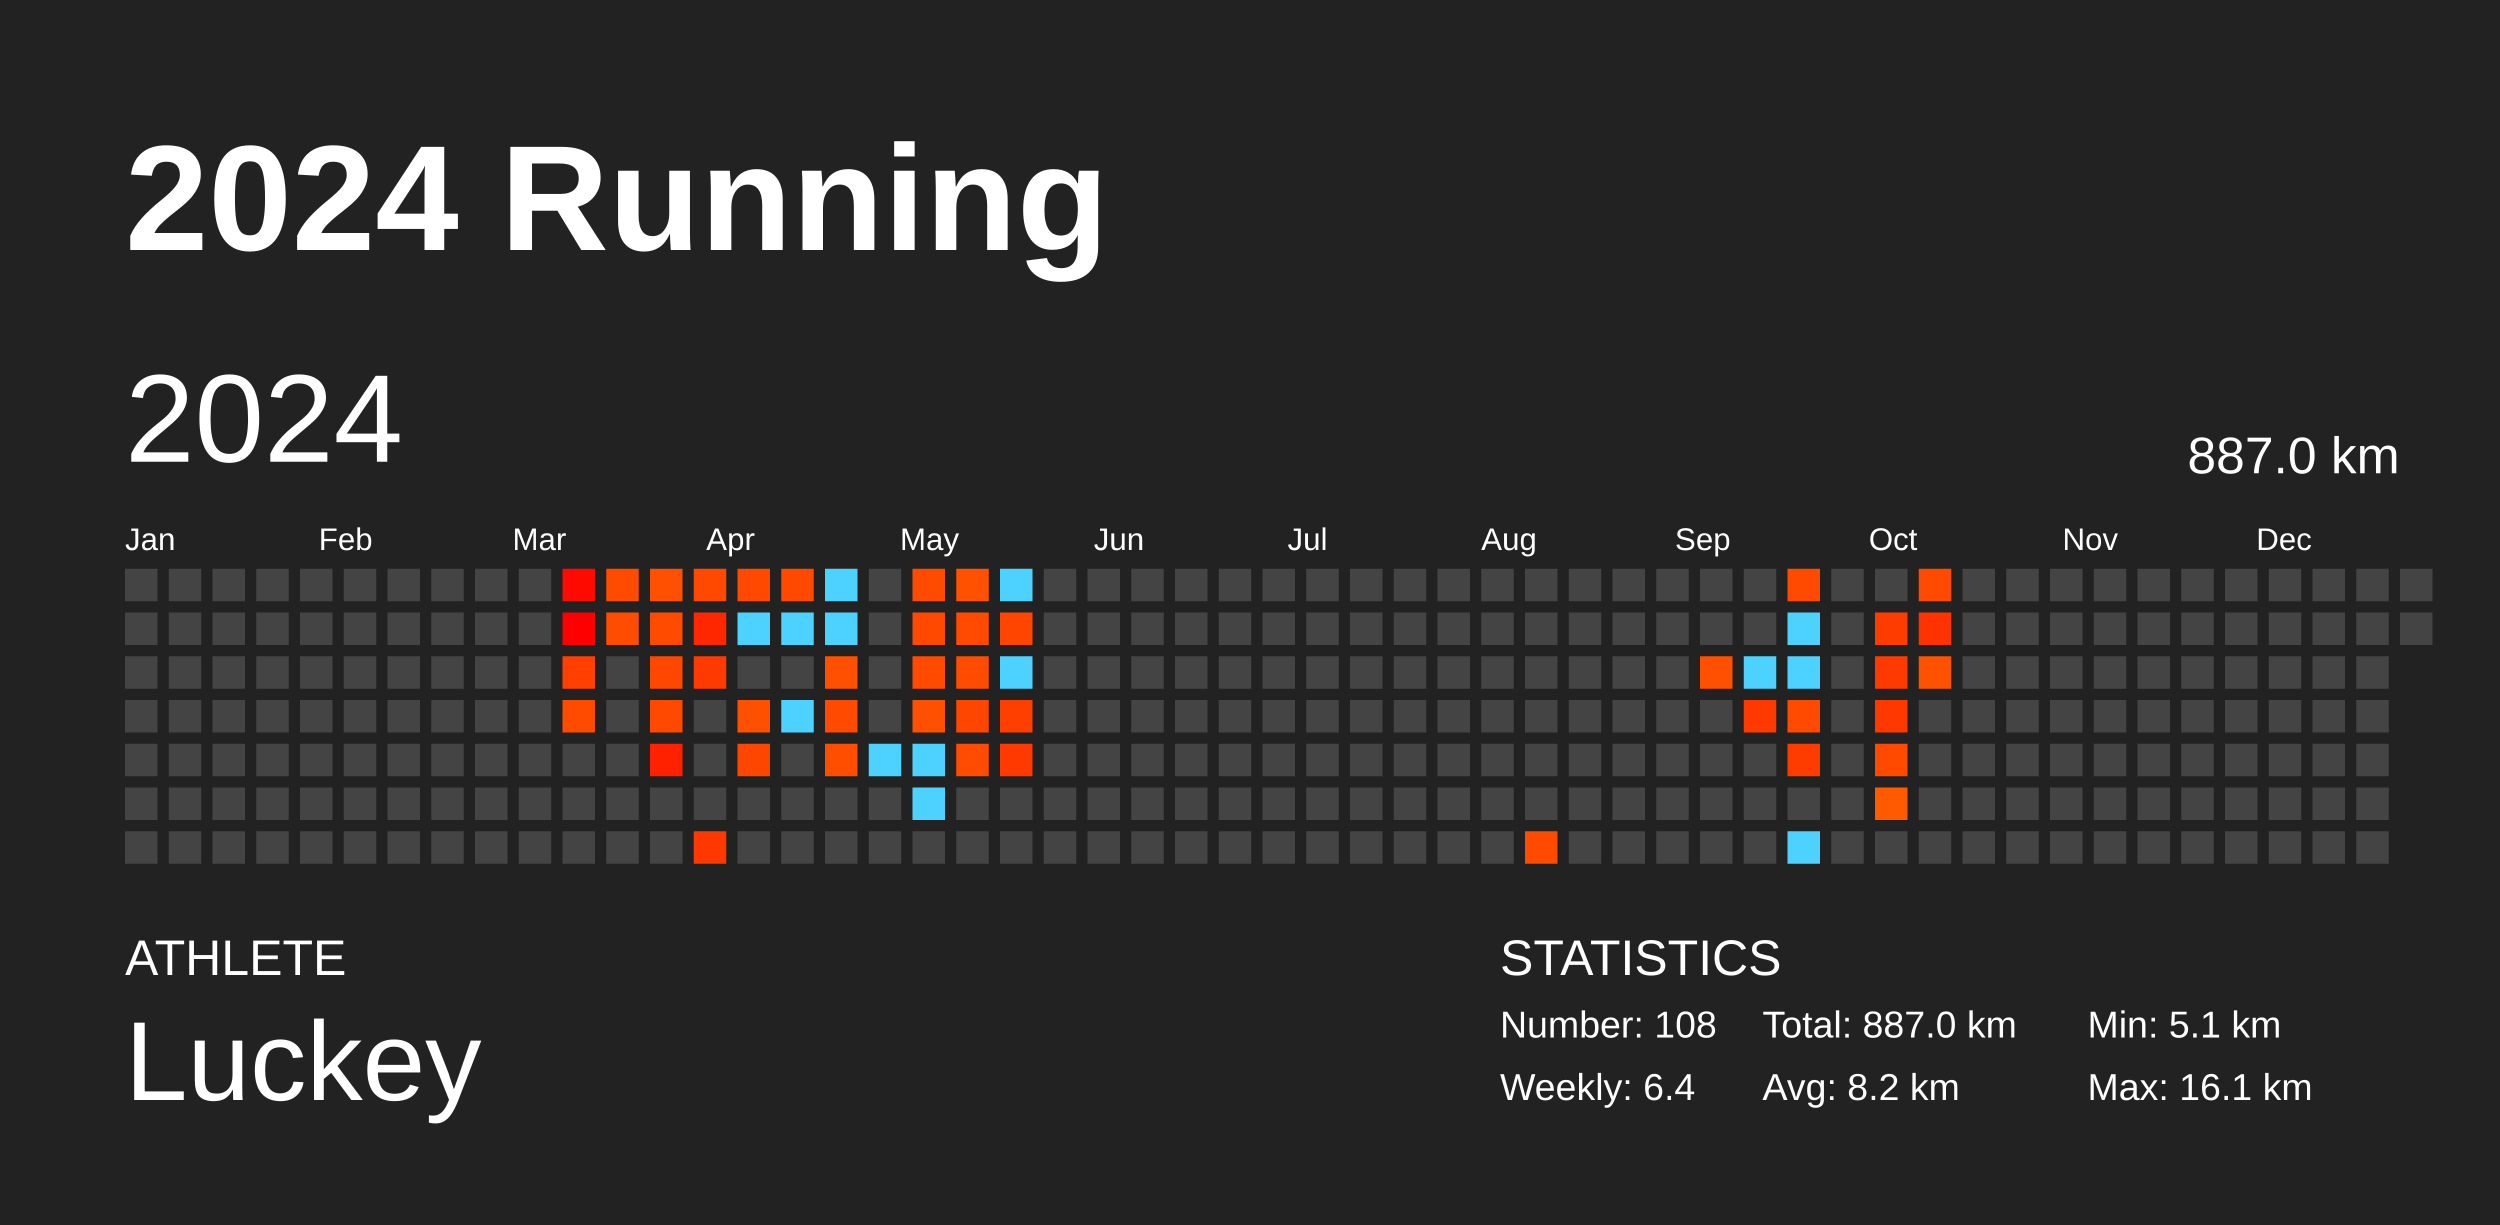
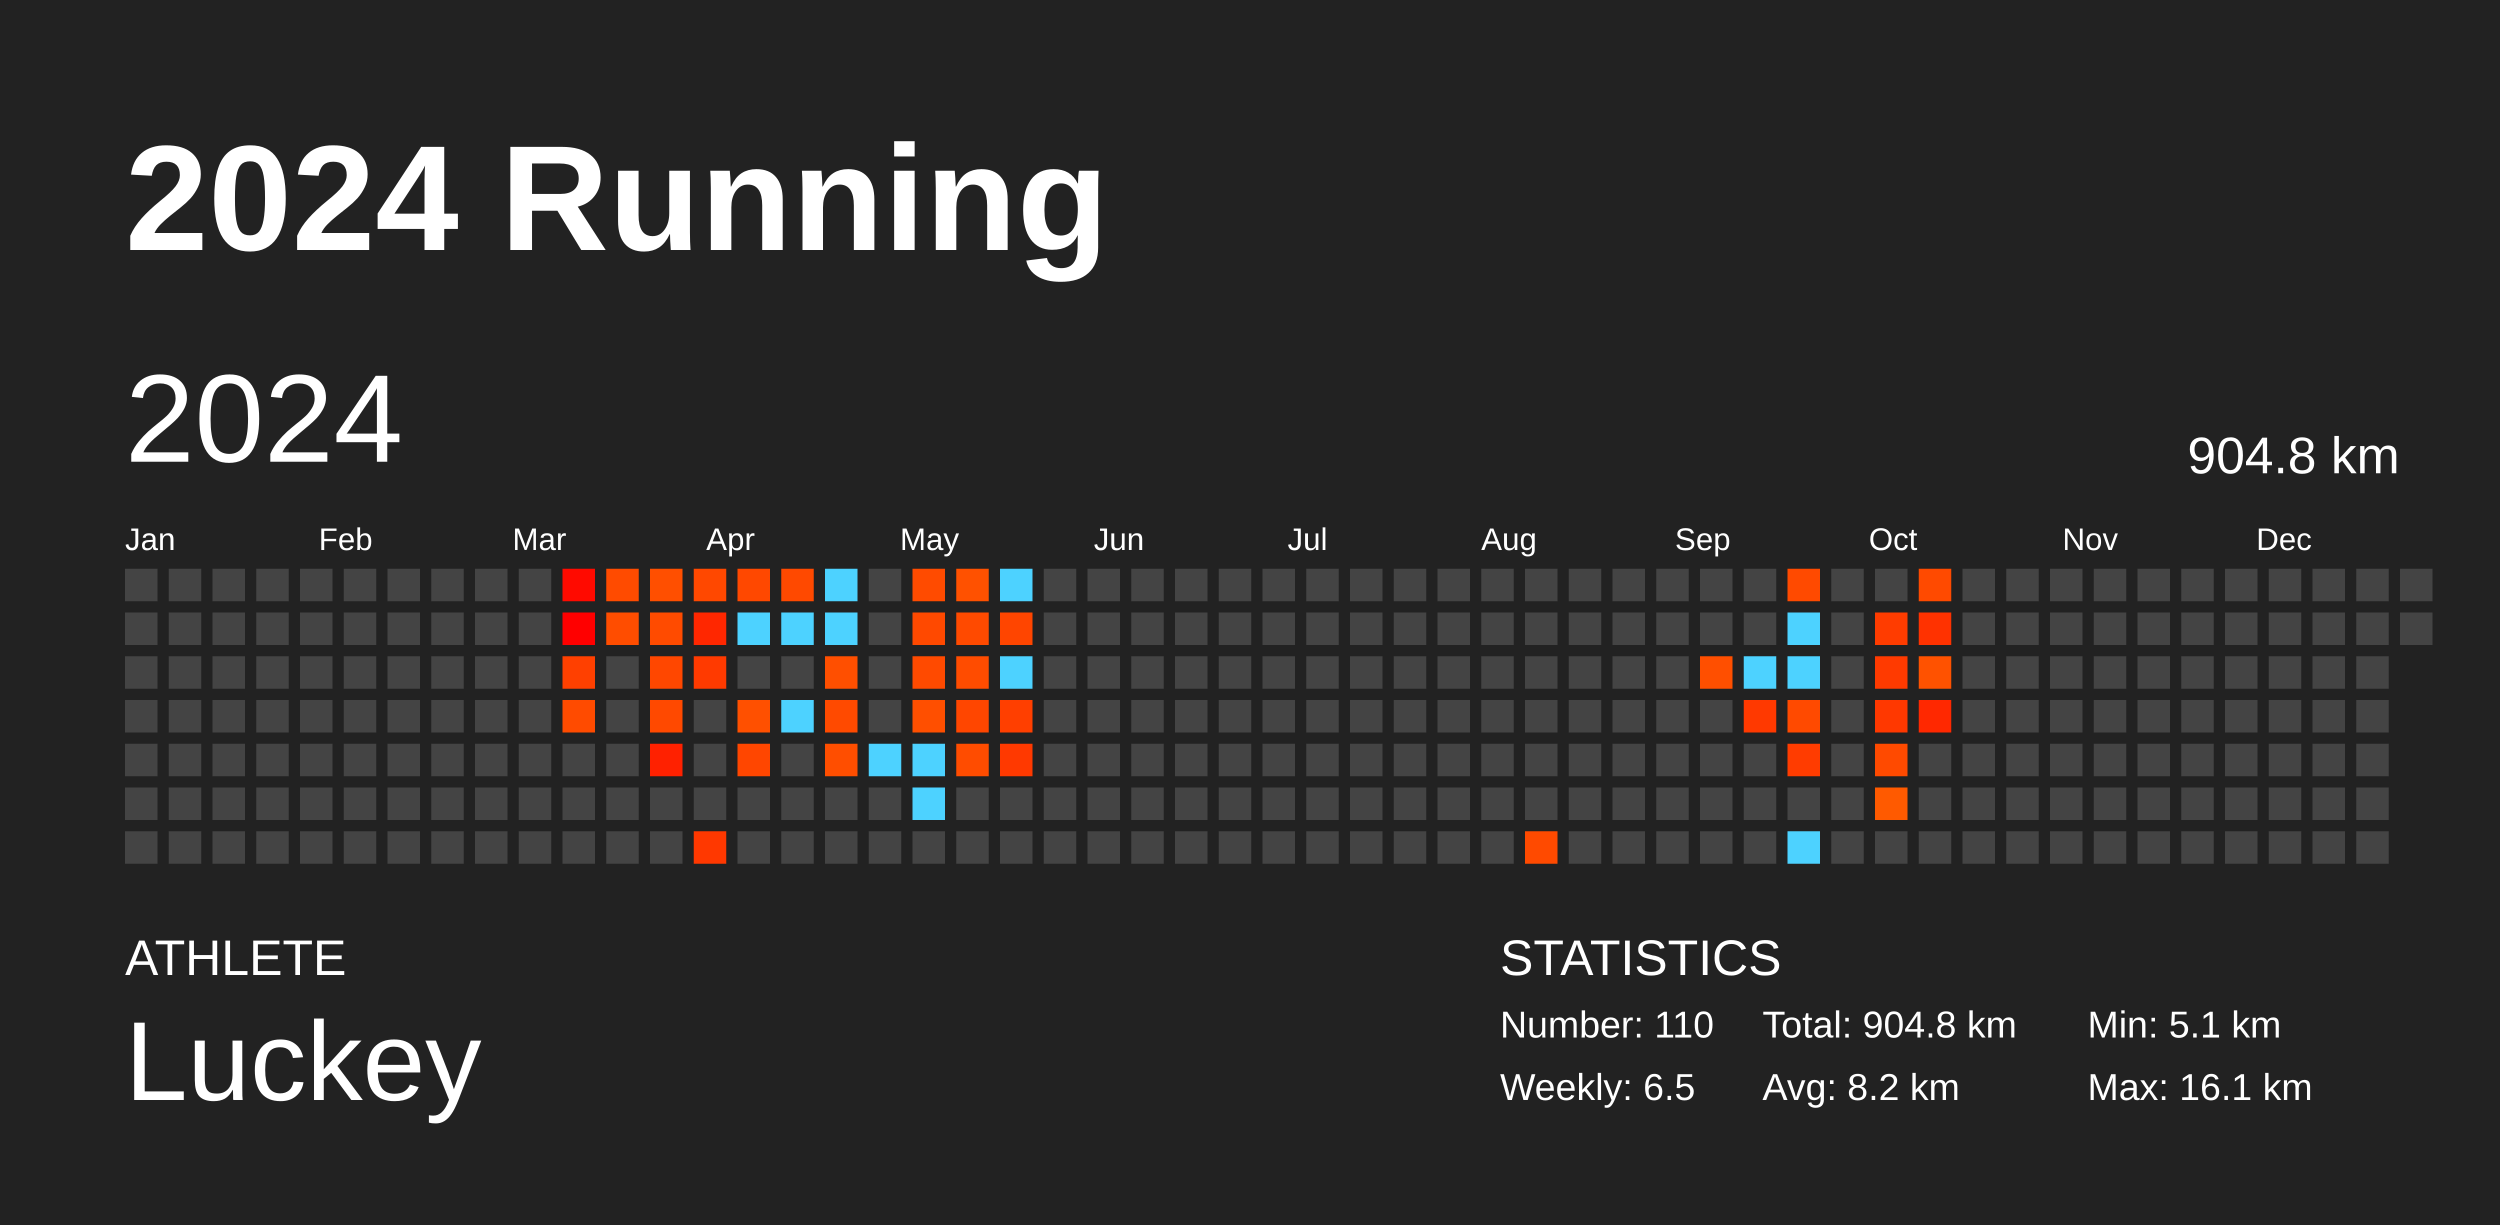
<svg xmlns="http://www.w3.org/2000/svg" baseProfile="full" height="98mm" version="1.1" viewBox="0,0,200,98" width="200mm">
  <defs />
  <rect fill="#222222" height="98" width="200" x="0" y="0" />
  <text fill="#FFFFFF" style="font-size:12px; font-family:Arial; font-weight:bold;" x="10" y="20">2024 Running</text>
  <text fill="#FFFFFF" style="font-size:4px; font-family:Arial" x="10" y="78">ATHLETE</text>
  <text fill="#FFFFFF" style="font-size:9px; font-family:Arial" x="10" y="88">Luckey</text>
  <text fill="#FFFFFF" style="font-size:4px; font-family:Arial" x="120" y="78">STATISTICS</text>
-   <text fill="#FFFFFF" style="font-size:3px; font-family:Arial" x="120" y="83">Number: 108</text>
-   <text fill="#FFFFFF" style="font-size:3px; font-family:Arial" x="120" y="88">Weekly: 6.4</text>
-   <text fill="#FFFFFF" style="font-size:3px; font-family:Arial" x="141" y="83">Total: 887.0 km</text>
+   <text fill="#FFFFFF" style="font-size:3px; font-family:Arial" x="120" y="83">Number: 110</text>
+   <text fill="#FFFFFF" style="font-size:3px; font-family:Arial" x="120" y="88">Weekly: 6.5</text>
+   <text fill="#FFFFFF" style="font-size:3px; font-family:Arial" x="141" y="83">Total: 904.8 km</text>
  <text fill="#FFFFFF" style="font-size:3px; font-family:Arial" x="141" y="88">Avg: 8.2 km</text>
  <text fill="#FFFFFF" style="font-size:3px; font-family:Arial" x="167" y="83">Min: 5.1 km</text>
  <text fill="#FFFFFF" style="font-size:3px; font-family:Arial" x="167" y="88">Max: 16.1 km</text>
  <text dominant-baseline="hanging" fill="#FFFFFF" style="font-size:10.0px; font-family:Arial;" x="10" y="30">2024</text>
-   <text dominant-baseline="hanging" fill="#FFFFFF" style="font-size:4.125px; font-family:Arial;" x="175" y="35">887.0 km</text>
+   <text dominant-baseline="hanging" fill="#FFFFFF" style="font-size:4.125px; font-family:Arial;" x="175" y="35">904.8 km</text>
  <text fill="#FFFFFF" style="font-size:2.5px; font-family:Arial" x="10.0" y="44">Jan</text>
  <text fill="#FFFFFF" style="font-size:2.5px; font-family:Arial" x="25.5" y="44">Feb</text>
  <text fill="#FFFFFF" style="font-size:2.5px; font-family:Arial" x="41.0" y="44">Mar</text>
  <text fill="#FFFFFF" style="font-size:2.5px; font-family:Arial" x="56.5" y="44">Apr</text>
  <text fill="#FFFFFF" style="font-size:2.5px; font-family:Arial" x="72.0" y="44">May</text>
  <text fill="#FFFFFF" style="font-size:2.5px; font-family:Arial" x="87.5" y="44">Jun</text>
  <text fill="#FFFFFF" style="font-size:2.5px; font-family:Arial" x="103.0" y="44">Jul</text>
  <text fill="#FFFFFF" style="font-size:2.5px; font-family:Arial" x="118.5" y="44">Aug</text>
  <text fill="#FFFFFF" style="font-size:2.5px; font-family:Arial" x="134.0" y="44">Sep</text>
  <text fill="#FFFFFF" style="font-size:2.5px; font-family:Arial" x="149.5" y="44">Oct</text>
  <text fill="#FFFFFF" style="font-size:2.5px; font-family:Arial" x="165.0" y="44">Nov</text>
  <text fill="#FFFFFF" style="font-size:2.5px; font-family:Arial" x="180.5" y="44">Dec</text>
  <rect fill="#444444" height="2.6" width="2.6" x="10.0" y="45.5" />
  <rect fill="#444444" height="2.6" width="2.6" x="10.0" y="49.0" />
  <rect fill="#444444" height="2.6" width="2.6" x="10.0" y="52.5" />
  <rect fill="#444444" height="2.6" width="2.6" x="10.0" y="56.0" />
  <rect fill="#444444" height="2.6" width="2.6" x="10.0" y="59.5" />
  <rect fill="#444444" height="2.6" width="2.6" x="10.0" y="63.0" />
  <rect fill="#444444" height="2.6" width="2.6" x="10.0" y="66.5" />
  <rect fill="#444444" height="2.6" width="2.6" x="13.5" y="45.5" />
  <rect fill="#444444" height="2.6" width="2.6" x="13.5" y="49.0" />
  <rect fill="#444444" height="2.6" width="2.6" x="13.5" y="52.5" />
  <rect fill="#444444" height="2.6" width="2.6" x="13.5" y="56.0" />
  <rect fill="#444444" height="2.6" width="2.6" x="13.5" y="59.5" />
  <rect fill="#444444" height="2.6" width="2.6" x="13.5" y="63.0" />
  <rect fill="#444444" height="2.6" width="2.6" x="13.5" y="66.5" />
  <rect fill="#444444" height="2.6" width="2.6" x="17.0" y="45.5" />
  <rect fill="#444444" height="2.6" width="2.6" x="17.0" y="49.0" />
  <rect fill="#444444" height="2.6" width="2.6" x="17.0" y="52.5" />
  <rect fill="#444444" height="2.6" width="2.6" x="17.0" y="56.0" />
  <rect fill="#444444" height="2.6" width="2.6" x="17.0" y="59.5" />
  <rect fill="#444444" height="2.6" width="2.6" x="17.0" y="63.0" />
  <rect fill="#444444" height="2.6" width="2.6" x="17.0" y="66.5" />
  <rect fill="#444444" height="2.6" width="2.6" x="20.5" y="45.5" />
  <rect fill="#444444" height="2.6" width="2.6" x="20.5" y="49.0" />
  <rect fill="#444444" height="2.6" width="2.6" x="20.5" y="52.5" />
  <rect fill="#444444" height="2.6" width="2.6" x="20.5" y="56.0" />
  <rect fill="#444444" height="2.6" width="2.6" x="20.5" y="59.5" />
  <rect fill="#444444" height="2.6" width="2.6" x="20.5" y="63.0" />
  <rect fill="#444444" height="2.6" width="2.6" x="20.5" y="66.5" />
  <rect fill="#444444" height="2.6" width="2.6" x="24.0" y="45.5" />
  <rect fill="#444444" height="2.6" width="2.6" x="24.0" y="49.0" />
  <rect fill="#444444" height="2.6" width="2.6" x="24.0" y="52.5" />
  <rect fill="#444444" height="2.6" width="2.6" x="24.0" y="56.0" />
  <rect fill="#444444" height="2.6" width="2.6" x="24.0" y="59.5" />
  <rect fill="#444444" height="2.6" width="2.6" x="24.0" y="63.0" />
  <rect fill="#444444" height="2.6" width="2.6" x="24.0" y="66.5" />
  <rect fill="#444444" height="2.6" width="2.6" x="27.5" y="45.5" />
  <rect fill="#444444" height="2.6" width="2.6" x="27.5" y="49.0" />
  <rect fill="#444444" height="2.6" width="2.6" x="27.5" y="52.5" />
  <rect fill="#444444" height="2.6" width="2.6" x="27.5" y="56.0" />
  <rect fill="#444444" height="2.6" width="2.6" x="27.5" y="59.5" />
  <rect fill="#444444" height="2.6" width="2.6" x="27.5" y="63.0" />
  <rect fill="#444444" height="2.6" width="2.6" x="27.5" y="66.5" />
  <rect fill="#444444" height="2.6" width="2.6" x="31.0" y="45.5" />
  <rect fill="#444444" height="2.6" width="2.6" x="31.0" y="49.0" />
  <rect fill="#444444" height="2.6" width="2.6" x="31.0" y="52.5" />
  <rect fill="#444444" height="2.6" width="2.6" x="31.0" y="56.0" />
  <rect fill="#444444" height="2.6" width="2.6" x="31.0" y="59.5" />
  <rect fill="#444444" height="2.6" width="2.6" x="31.0" y="63.0" />
  <rect fill="#444444" height="2.6" width="2.6" x="31.0" y="66.5" />
  <rect fill="#444444" height="2.6" width="2.6" x="34.5" y="45.5" />
  <rect fill="#444444" height="2.6" width="2.6" x="34.5" y="49.0" />
  <rect fill="#444444" height="2.6" width="2.6" x="34.5" y="52.5" />
  <rect fill="#444444" height="2.6" width="2.6" x="34.5" y="56.0" />
  <rect fill="#444444" height="2.6" width="2.6" x="34.5" y="59.5" />
  <rect fill="#444444" height="2.6" width="2.6" x="34.5" y="63.0" />
  <rect fill="#444444" height="2.6" width="2.6" x="34.5" y="66.5" />
  <rect fill="#444444" height="2.6" width="2.6" x="38.0" y="45.5" />
  <rect fill="#444444" height="2.6" width="2.6" x="38.0" y="49.0" />
  <rect fill="#444444" height="2.6" width="2.6" x="38.0" y="52.5" />
  <rect fill="#444444" height="2.6" width="2.6" x="38.0" y="56.0" />
  <rect fill="#444444" height="2.6" width="2.6" x="38.0" y="59.5" />
  <rect fill="#444444" height="2.6" width="2.6" x="38.0" y="63.0" />
  <rect fill="#444444" height="2.6" width="2.6" x="38.0" y="66.5" />
  <rect fill="#444444" height="2.6" width="2.6" x="41.5" y="45.5" />
  <rect fill="#444444" height="2.6" width="2.6" x="41.5" y="49.0" />
  <rect fill="#444444" height="2.6" width="2.6" x="41.5" y="52.5" />
  <rect fill="#444444" height="2.6" width="2.6" x="41.5" y="56.0" />
  <rect fill="#444444" height="2.6" width="2.6" x="41.5" y="59.5" />
  <rect fill="#444444" height="2.6" width="2.6" x="41.5" y="63.0" />
  <rect fill="#444444" height="2.6" width="2.6" x="41.5" y="66.5" />
  <rect fill="#ff0a00" height="2.6" width="2.6" x="45.0" y="45.5" />
  <rect fill="red" height="2.6" width="2.6" x="45.0" y="49.0" />
  <rect fill="#ff4000" height="2.6" width="2.6" x="45.0" y="52.5" />
  <rect fill="#ff4b00" height="2.6" width="2.6" x="45.0" y="56.0" />
  <rect fill="#444444" height="2.6" width="2.6" x="45.0" y="59.5" />
  <rect fill="#444444" height="2.6" width="2.6" x="45.0" y="63.0" />
  <rect fill="#444444" height="2.6" width="2.6" x="45.0" y="66.5" />
  <rect fill="#ff4b00" height="2.6" width="2.6" x="48.5" y="45.5" />
  <rect fill="#ff4d00" height="2.6" width="2.6" x="48.5" y="49.0" />
  <rect fill="#444444" height="2.6" width="2.6" x="48.5" y="52.5" />
  <rect fill="#444444" height="2.6" width="2.6" x="48.5" y="56.0" />
  <rect fill="#444444" height="2.6" width="2.6" x="48.5" y="59.5" />
  <rect fill="#444444" height="2.6" width="2.6" x="48.5" y="63.0" />
  <rect fill="#444444" height="2.6" width="2.6" x="48.5" y="66.5" />
  <rect fill="#ff4f00" height="2.6" width="2.6" x="52.0" y="45.5" />
  <rect fill="#ff4b00" height="2.6" width="2.6" x="52.0" y="49.0" />
  <rect fill="#ff4700" height="2.6" width="2.6" x="52.0" y="52.5" />
  <rect fill="#ff4900" height="2.6" width="2.6" x="52.0" y="56.0" />
  <rect fill="#ff2100" height="2.6" width="2.6" x="52.0" y="59.5" />
  <rect fill="#444444" height="2.6" width="2.6" x="52.0" y="63.0" />
  <rect fill="#444444" height="2.6" width="2.6" x="52.0" y="66.5" />
  <rect fill="#ff4800" height="2.6" width="2.6" x="55.5" y="45.5" />
  <rect fill="#ff2700" height="2.6" width="2.6" x="55.5" y="49.0" />
  <rect fill="#ff3a00" height="2.6" width="2.6" x="55.5" y="52.5" />
  <rect fill="#444444" height="2.6" width="2.6" x="55.5" y="56.0" />
  <rect fill="#444444" height="2.6" width="2.6" x="55.5" y="59.5" />
  <rect fill="#444444" height="2.6" width="2.6" x="55.5" y="63.0" />
  <rect fill="#ff3800" height="2.6" width="2.6" x="55.5" y="66.5" />
  <rect fill="#ff4800" height="2.6" width="2.6" x="59.0" y="45.5" />
  <rect fill="#4dd2ff" height="2.6" width="2.6" x="59.0" y="49.0" />
  <rect fill="#444444" height="2.6" width="2.6" x="59.0" y="52.5" />
  <rect fill="#ff5000" height="2.6" width="2.6" x="59.0" y="56.0" />
  <rect fill="#ff4600" height="2.6" width="2.6" x="59.0" y="59.5" />
  <rect fill="#444444" height="2.6" width="2.6" x="59.0" y="63.0" />
  <rect fill="#444444" height="2.6" width="2.6" x="59.0" y="66.5" />
  <rect fill="#ff4900" height="2.6" width="2.6" x="62.5" y="45.5" />
  <rect fill="#4dd2ff" height="2.6" width="2.6" x="62.5" y="49.0" />
  <rect fill="#444444" height="2.6" width="2.6" x="62.5" y="52.5" />
  <rect fill="#4dd2ff" height="2.6" width="2.6" x="62.5" y="56.0" />
  <rect fill="#444444" height="2.6" width="2.6" x="62.5" y="59.5" />
  <rect fill="#444444" height="2.6" width="2.6" x="62.5" y="63.0" />
  <rect fill="#444444" height="2.6" width="2.6" x="62.5" y="66.5" />
  <rect fill="#4dd2ff" height="2.6" width="2.6" x="66.0" y="45.5" />
  <rect fill="#4dd2ff" height="2.6" width="2.6" x="66.0" y="49.0" />
  <rect fill="#ff4f00" height="2.6" width="2.6" x="66.0" y="52.5" />
  <rect fill="#ff4a00" height="2.6" width="2.6" x="66.0" y="56.0" />
  <rect fill="#ff4e00" height="2.6" width="2.6" x="66.0" y="59.5" />
  <rect fill="#444444" height="2.6" width="2.6" x="66.0" y="63.0" />
  <rect fill="#444444" height="2.6" width="2.6" x="66.0" y="66.5" />
  <rect fill="#444444" height="2.6" width="2.6" x="69.5" y="45.5" />
  <rect fill="#444444" height="2.6" width="2.6" x="69.5" y="49.0" />
  <rect fill="#444444" height="2.6" width="2.6" x="69.5" y="52.5" />
  <rect fill="#444444" height="2.6" width="2.6" x="69.5" y="56.0" />
  <rect fill="#4dd2ff" height="2.6" width="2.6" x="69.5" y="59.5" />
  <rect fill="#444444" height="2.6" width="2.6" x="69.5" y="63.0" />
  <rect fill="#444444" height="2.6" width="2.6" x="69.5" y="66.5" />
  <rect fill="#ff4b00" height="2.6" width="2.6" x="73.0" y="45.5" />
  <rect fill="#ff4900" height="2.6" width="2.6" x="73.0" y="49.0" />
  <rect fill="#ff4a00" height="2.6" width="2.6" x="73.0" y="52.5" />
  <rect fill="#ff4f00" height="2.6" width="2.6" x="73.0" y="56.0" />
  <rect fill="#4dd2ff" height="2.6" width="2.6" x="73.0" y="59.5" />
  <rect fill="#4dd2ff" height="2.6" width="2.6" x="73.0" y="63.0" />
  <rect fill="#444444" height="2.6" width="2.6" x="73.0" y="66.5" />
  <rect fill="#ff5100" height="2.6" width="2.6" x="76.5" y="45.5" />
  <rect fill="#ff4a00" height="2.6" width="2.6" x="76.5" y="49.0" />
  <rect fill="#ff4c00" height="2.6" width="2.6" x="76.5" y="52.5" />
  <rect fill="#ff4600" height="2.6" width="2.6" x="76.5" y="56.0" />
  <rect fill="#ff4c00" height="2.6" width="2.6" x="76.5" y="59.5" />
  <rect fill="#444444" height="2.6" width="2.6" x="76.5" y="63.0" />
  <rect fill="#444444" height="2.6" width="2.6" x="76.5" y="66.5" />
  <rect fill="#4dd2ff" height="2.6" width="2.6" x="80.0" y="45.5" />
  <rect fill="#ff4500" height="2.6" width="2.6" x="80.0" y="49.0" />
  <rect fill="#4dd2ff" height="2.6" width="2.6" x="80.0" y="52.5" />
  <rect fill="#ff3f00" height="2.6" width="2.6" x="80.0" y="56.0" />
  <rect fill="#ff3900" height="2.6" width="2.6" x="80.0" y="59.5" />
  <rect fill="#444444" height="2.6" width="2.6" x="80.0" y="63.0" />
  <rect fill="#444444" height="2.6" width="2.6" x="80.0" y="66.5" />
  <rect fill="#444444" height="2.6" width="2.6" x="83.5" y="45.5" />
  <rect fill="#444444" height="2.6" width="2.6" x="83.5" y="49.0" />
  <rect fill="#444444" height="2.6" width="2.6" x="83.5" y="52.5" />
  <rect fill="#444444" height="2.6" width="2.6" x="83.5" y="56.0" />
  <rect fill="#444444" height="2.6" width="2.6" x="83.5" y="59.5" />
  <rect fill="#444444" height="2.6" width="2.6" x="83.5" y="63.0" />
  <rect fill="#444444" height="2.6" width="2.6" x="83.5" y="66.5" />
  <rect fill="#444444" height="2.6" width="2.6" x="87.0" y="45.5" />
  <rect fill="#444444" height="2.6" width="2.6" x="87.0" y="49.0" />
  <rect fill="#444444" height="2.6" width="2.6" x="87.0" y="52.5" />
  <rect fill="#444444" height="2.6" width="2.6" x="87.0" y="56.0" />
  <rect fill="#444444" height="2.6" width="2.6" x="87.0" y="59.5" />
  <rect fill="#444444" height="2.6" width="2.6" x="87.0" y="63.0" />
  <rect fill="#444444" height="2.6" width="2.6" x="87.0" y="66.5" />
  <rect fill="#444444" height="2.6" width="2.6" x="90.5" y="45.5" />
  <rect fill="#444444" height="2.6" width="2.6" x="90.5" y="49.0" />
  <rect fill="#444444" height="2.6" width="2.6" x="90.5" y="52.5" />
  <rect fill="#444444" height="2.6" width="2.6" x="90.5" y="56.0" />
  <rect fill="#444444" height="2.6" width="2.6" x="90.5" y="59.5" />
  <rect fill="#444444" height="2.6" width="2.6" x="90.5" y="63.0" />
  <rect fill="#444444" height="2.6" width="2.6" x="90.5" y="66.5" />
  <rect fill="#444444" height="2.6" width="2.6" x="94.0" y="45.5" />
  <rect fill="#444444" height="2.6" width="2.6" x="94.0" y="49.0" />
  <rect fill="#444444" height="2.6" width="2.6" x="94.0" y="52.5" />
  <rect fill="#444444" height="2.6" width="2.6" x="94.0" y="56.0" />
  <rect fill="#444444" height="2.6" width="2.6" x="94.0" y="59.5" />
  <rect fill="#444444" height="2.6" width="2.6" x="94.0" y="63.0" />
  <rect fill="#444444" height="2.6" width="2.6" x="94.0" y="66.5" />
  <rect fill="#444444" height="2.6" width="2.6" x="97.5" y="45.5" />
  <rect fill="#444444" height="2.6" width="2.6" x="97.5" y="49.0" />
  <rect fill="#444444" height="2.6" width="2.6" x="97.5" y="52.5" />
  <rect fill="#444444" height="2.6" width="2.6" x="97.5" y="56.0" />
  <rect fill="#444444" height="2.6" width="2.6" x="97.5" y="59.5" />
  <rect fill="#444444" height="2.6" width="2.6" x="97.5" y="63.0" />
  <rect fill="#444444" height="2.6" width="2.6" x="97.5" y="66.5" />
  <rect fill="#444444" height="2.6" width="2.6" x="101.0" y="45.5" />
  <rect fill="#444444" height="2.6" width="2.6" x="101.0" y="49.0" />
  <rect fill="#444444" height="2.6" width="2.6" x="101.0" y="52.5" />
  <rect fill="#444444" height="2.6" width="2.6" x="101.0" y="56.0" />
  <rect fill="#444444" height="2.6" width="2.6" x="101.0" y="59.5" />
  <rect fill="#444444" height="2.6" width="2.6" x="101.0" y="63.0" />
  <rect fill="#444444" height="2.6" width="2.6" x="101.0" y="66.5" />
  <rect fill="#444444" height="2.6" width="2.6" x="104.5" y="45.5" />
  <rect fill="#444444" height="2.6" width="2.6" x="104.5" y="49.0" />
  <rect fill="#444444" height="2.6" width="2.6" x="104.5" y="52.5" />
  <rect fill="#444444" height="2.6" width="2.6" x="104.5" y="56.0" />
  <rect fill="#444444" height="2.6" width="2.6" x="104.5" y="59.5" />
  <rect fill="#444444" height="2.6" width="2.6" x="104.5" y="63.0" />
  <rect fill="#444444" height="2.6" width="2.6" x="104.5" y="66.5" />
  <rect fill="#444444" height="2.6" width="2.6" x="108.0" y="45.5" />
  <rect fill="#444444" height="2.6" width="2.6" x="108.0" y="49.0" />
  <rect fill="#444444" height="2.6" width="2.6" x="108.0" y="52.5" />
  <rect fill="#444444" height="2.6" width="2.6" x="108.0" y="56.0" />
  <rect fill="#444444" height="2.6" width="2.6" x="108.0" y="59.5" />
  <rect fill="#444444" height="2.6" width="2.6" x="108.0" y="63.0" />
  <rect fill="#444444" height="2.6" width="2.6" x="108.0" y="66.5" />
  <rect fill="#444444" height="2.6" width="2.6" x="111.5" y="45.5" />
  <rect fill="#444444" height="2.6" width="2.6" x="111.5" y="49.0" />
  <rect fill="#444444" height="2.6" width="2.6" x="111.5" y="52.5" />
  <rect fill="#444444" height="2.6" width="2.6" x="111.5" y="56.0" />
  <rect fill="#444444" height="2.6" width="2.6" x="111.5" y="59.5" />
  <rect fill="#444444" height="2.6" width="2.6" x="111.5" y="63.0" />
  <rect fill="#444444" height="2.6" width="2.6" x="111.5" y="66.5" />
  <rect fill="#444444" height="2.6" width="2.6" x="115.0" y="45.5" />
  <rect fill="#444444" height="2.6" width="2.6" x="115.0" y="49.0" />
  <rect fill="#444444" height="2.6" width="2.6" x="115.0" y="52.5" />
  <rect fill="#444444" height="2.6" width="2.6" x="115.0" y="56.0" />
  <rect fill="#444444" height="2.6" width="2.6" x="115.0" y="59.5" />
  <rect fill="#444444" height="2.6" width="2.6" x="115.0" y="63.0" />
  <rect fill="#444444" height="2.6" width="2.6" x="115.0" y="66.5" />
  <rect fill="#444444" height="2.6" width="2.6" x="118.5" y="45.5" />
  <rect fill="#444444" height="2.6" width="2.6" x="118.5" y="49.0" />
  <rect fill="#444444" height="2.6" width="2.6" x="118.5" y="52.5" />
  <rect fill="#444444" height="2.6" width="2.6" x="118.5" y="56.0" />
  <rect fill="#444444" height="2.6" width="2.6" x="118.5" y="59.5" />
  <rect fill="#444444" height="2.6" width="2.6" x="118.5" y="63.0" />
  <rect fill="#444444" height="2.6" width="2.6" x="118.5" y="66.5" />
  <rect fill="#444444" height="2.6" width="2.6" x="122.0" y="45.5" />
  <rect fill="#444444" height="2.6" width="2.6" x="122.0" y="49.0" />
  <rect fill="#444444" height="2.6" width="2.6" x="122.0" y="52.5" />
  <rect fill="#444444" height="2.6" width="2.6" x="122.0" y="56.0" />
  <rect fill="#444444" height="2.6" width="2.6" x="122.0" y="59.5" />
  <rect fill="#444444" height="2.6" width="2.6" x="122.0" y="63.0" />
  <rect fill="#ff4a00" height="2.6" width="2.6" x="122.0" y="66.5" />
  <rect fill="#444444" height="2.6" width="2.6" x="125.5" y="45.5" />
  <rect fill="#444444" height="2.6" width="2.6" x="125.5" y="49.0" />
  <rect fill="#444444" height="2.6" width="2.6" x="125.5" y="52.5" />
  <rect fill="#444444" height="2.6" width="2.6" x="125.5" y="56.0" />
  <rect fill="#444444" height="2.6" width="2.6" x="125.5" y="59.5" />
  <rect fill="#444444" height="2.6" width="2.6" x="125.5" y="63.0" />
  <rect fill="#444444" height="2.6" width="2.6" x="125.5" y="66.5" />
  <rect fill="#444444" height="2.6" width="2.6" x="129.0" y="45.5" />
  <rect fill="#444444" height="2.6" width="2.6" x="129.0" y="49.0" />
  <rect fill="#444444" height="2.6" width="2.6" x="129.0" y="52.5" />
  <rect fill="#444444" height="2.6" width="2.6" x="129.0" y="56.0" />
  <rect fill="#444444" height="2.6" width="2.6" x="129.0" y="59.5" />
  <rect fill="#444444" height="2.6" width="2.6" x="129.0" y="63.0" />
  <rect fill="#444444" height="2.6" width="2.6" x="129.0" y="66.5" />
  <rect fill="#444444" height="2.6" width="2.6" x="132.5" y="45.5" />
  <rect fill="#444444" height="2.6" width="2.6" x="132.5" y="49.0" />
  <rect fill="#444444" height="2.6" width="2.6" x="132.5" y="52.5" />
  <rect fill="#444444" height="2.6" width="2.6" x="132.5" y="56.0" />
  <rect fill="#444444" height="2.6" width="2.6" x="132.5" y="59.5" />
  <rect fill="#444444" height="2.6" width="2.6" x="132.5" y="63.0" />
  <rect fill="#444444" height="2.6" width="2.6" x="132.5" y="66.5" />
  <rect fill="#444444" height="2.6" width="2.6" x="136.0" y="45.5" />
  <rect fill="#444444" height="2.6" width="2.6" x="136.0" y="49.0" />
  <rect fill="#ff4f00" height="2.6" width="2.6" x="136.0" y="52.5" />
  <rect fill="#444444" height="2.6" width="2.6" x="136.0" y="56.0" />
  <rect fill="#444444" height="2.6" width="2.6" x="136.0" y="59.5" />
  <rect fill="#444444" height="2.6" width="2.6" x="136.0" y="63.0" />
  <rect fill="#444444" height="2.6" width="2.6" x="136.0" y="66.5" />
  <rect fill="#444444" height="2.6" width="2.6" x="139.5" y="45.5" />
  <rect fill="#444444" height="2.6" width="2.6" x="139.5" y="49.0" />
  <rect fill="#4dd2ff" height="2.6" width="2.6" x="139.5" y="52.5" />
  <rect fill="#ff3900" height="2.6" width="2.6" x="139.5" y="56.0" />
  <rect fill="#444444" height="2.6" width="2.6" x="139.5" y="59.5" />
  <rect fill="#444444" height="2.6" width="2.6" x="139.5" y="63.0" />
  <rect fill="#444444" height="2.6" width="2.6" x="139.5" y="66.5" />
  <rect fill="#ff4a00" height="2.6" width="2.6" x="143.0" y="45.5" />
  <rect fill="#4dd2ff" height="2.6" width="2.6" x="143.0" y="49.0" />
  <rect fill="#4dd2ff" height="2.6" width="2.6" x="143.0" y="52.5" />
  <rect fill="#ff4a00" height="2.6" width="2.6" x="143.0" y="56.0" />
  <rect fill="#ff3c00" height="2.6" width="2.6" x="143.0" y="59.5" />
  <rect fill="#444444" height="2.6" width="2.6" x="143.0" y="63.0" />
  <rect fill="#4dd2ff" height="2.6" width="2.6" x="143.0" y="66.5" />
  <rect fill="#444444" height="2.6" width="2.6" x="146.5" y="45.5" />
  <rect fill="#444444" height="2.6" width="2.6" x="146.5" y="49.0" />
  <rect fill="#444444" height="2.6" width="2.6" x="146.5" y="52.5" />
  <rect fill="#444444" height="2.6" width="2.6" x="146.5" y="56.0" />
  <rect fill="#444444" height="2.6" width="2.6" x="146.5" y="59.5" />
  <rect fill="#444444" height="2.6" width="2.6" x="146.5" y="63.0" />
  <rect fill="#444444" height="2.6" width="2.6" x="146.5" y="66.5" />
  <rect fill="#444444" height="2.6" width="2.6" x="150.0" y="45.5" />
  <rect fill="#ff3c00" height="2.6" width="2.6" x="150.0" y="49.0" />
  <rect fill="#ff3a00" height="2.6" width="2.6" x="150.0" y="52.5" />
  <rect fill="#ff3800" height="2.6" width="2.6" x="150.0" y="56.0" />
  <rect fill="#ff4a00" height="2.6" width="2.6" x="150.0" y="59.5" />
  <rect fill="#ff5a00" height="2.6" width="2.6" x="150.0" y="63.0" />
  <rect fill="#444444" height="2.6" width="2.6" x="150.0" y="66.5" />
  <rect fill="#ff4a00" height="2.6" width="2.6" x="153.5" y="45.5" />
  <rect fill="#ff3200" height="2.6" width="2.6" x="153.5" y="49.0" />
  <rect fill="#ff5200" height="2.6" width="2.6" x="153.5" y="52.5" />
-   <rect fill="#444444" height="2.6" width="2.6" x="153.5" y="56.0" />
+   <rect fill="#ff2800" height="2.6" width="2.6" x="153.5" y="56.0" />
  <rect fill="#444444" height="2.6" width="2.6" x="153.5" y="59.5" />
  <rect fill="#444444" height="2.6" width="2.6" x="153.5" y="63.0" />
  <rect fill="#444444" height="2.6" width="2.6" x="153.5" y="66.5" />
  <rect fill="#444444" height="2.6" width="2.6" x="157.0" y="45.5" />
  <rect fill="#444444" height="2.6" width="2.6" x="157.0" y="49.0" />
  <rect fill="#444444" height="2.6" width="2.6" x="157.0" y="52.5" />
  <rect fill="#444444" height="2.6" width="2.6" x="157.0" y="56.0" />
  <rect fill="#444444" height="2.6" width="2.6" x="157.0" y="59.5" />
  <rect fill="#444444" height="2.6" width="2.6" x="157.0" y="63.0" />
  <rect fill="#444444" height="2.6" width="2.6" x="157.0" y="66.5" />
  <rect fill="#444444" height="2.6" width="2.6" x="160.5" y="45.5" />
  <rect fill="#444444" height="2.6" width="2.6" x="160.5" y="49.0" />
  <rect fill="#444444" height="2.6" width="2.6" x="160.5" y="52.5" />
  <rect fill="#444444" height="2.6" width="2.6" x="160.5" y="56.0" />
  <rect fill="#444444" height="2.6" width="2.6" x="160.5" y="59.5" />
  <rect fill="#444444" height="2.6" width="2.6" x="160.5" y="63.0" />
  <rect fill="#444444" height="2.6" width="2.6" x="160.5" y="66.5" />
  <rect fill="#444444" height="2.6" width="2.6" x="164.0" y="45.5" />
  <rect fill="#444444" height="2.6" width="2.6" x="164.0" y="49.0" />
  <rect fill="#444444" height="2.6" width="2.6" x="164.0" y="52.5" />
  <rect fill="#444444" height="2.6" width="2.6" x="164.0" y="56.0" />
  <rect fill="#444444" height="2.6" width="2.6" x="164.0" y="59.5" />
  <rect fill="#444444" height="2.6" width="2.6" x="164.0" y="63.0" />
  <rect fill="#444444" height="2.6" width="2.6" x="164.0" y="66.5" />
  <rect fill="#444444" height="2.6" width="2.6" x="167.5" y="45.5" />
  <rect fill="#444444" height="2.6" width="2.6" x="167.5" y="49.0" />
  <rect fill="#444444" height="2.6" width="2.6" x="167.5" y="52.5" />
  <rect fill="#444444" height="2.6" width="2.6" x="167.5" y="56.0" />
  <rect fill="#444444" height="2.6" width="2.6" x="167.5" y="59.5" />
  <rect fill="#444444" height="2.6" width="2.6" x="167.5" y="63.0" />
  <rect fill="#444444" height="2.6" width="2.6" x="167.5" y="66.5" />
  <rect fill="#444444" height="2.6" width="2.6" x="171.0" y="45.5" />
  <rect fill="#444444" height="2.6" width="2.6" x="171.0" y="49.0" />
  <rect fill="#444444" height="2.6" width="2.6" x="171.0" y="52.5" />
  <rect fill="#444444" height="2.6" width="2.6" x="171.0" y="56.0" />
  <rect fill="#444444" height="2.6" width="2.6" x="171.0" y="59.5" />
  <rect fill="#444444" height="2.6" width="2.6" x="171.0" y="63.0" />
  <rect fill="#444444" height="2.6" width="2.6" x="171.0" y="66.5" />
  <rect fill="#444444" height="2.6" width="2.6" x="174.5" y="45.5" />
  <rect fill="#444444" height="2.6" width="2.6" x="174.5" y="49.0" />
  <rect fill="#444444" height="2.6" width="2.6" x="174.5" y="52.5" />
  <rect fill="#444444" height="2.6" width="2.6" x="174.5" y="56.0" />
  <rect fill="#444444" height="2.6" width="2.6" x="174.5" y="59.5" />
  <rect fill="#444444" height="2.6" width="2.6" x="174.5" y="63.0" />
  <rect fill="#444444" height="2.6" width="2.6" x="174.5" y="66.5" />
  <rect fill="#444444" height="2.6" width="2.6" x="178.0" y="45.5" />
  <rect fill="#444444" height="2.6" width="2.6" x="178.0" y="49.0" />
  <rect fill="#444444" height="2.6" width="2.6" x="178.0" y="52.5" />
  <rect fill="#444444" height="2.6" width="2.6" x="178.0" y="56.0" />
  <rect fill="#444444" height="2.6" width="2.6" x="178.0" y="59.5" />
  <rect fill="#444444" height="2.6" width="2.6" x="178.0" y="63.0" />
  <rect fill="#444444" height="2.6" width="2.6" x="178.0" y="66.5" />
  <rect fill="#444444" height="2.6" width="2.6" x="181.5" y="45.5" />
  <rect fill="#444444" height="2.6" width="2.6" x="181.5" y="49.0" />
  <rect fill="#444444" height="2.6" width="2.6" x="181.5" y="52.5" />
  <rect fill="#444444" height="2.6" width="2.6" x="181.5" y="56.0" />
  <rect fill="#444444" height="2.6" width="2.6" x="181.5" y="59.5" />
  <rect fill="#444444" height="2.6" width="2.6" x="181.5" y="63.0" />
  <rect fill="#444444" height="2.6" width="2.6" x="181.5" y="66.5" />
  <rect fill="#444444" height="2.6" width="2.6" x="185.0" y="45.5" />
  <rect fill="#444444" height="2.6" width="2.6" x="185.0" y="49.0" />
  <rect fill="#444444" height="2.6" width="2.6" x="185.0" y="52.5" />
  <rect fill="#444444" height="2.6" width="2.6" x="185.0" y="56.0" />
  <rect fill="#444444" height="2.6" width="2.6" x="185.0" y="59.5" />
  <rect fill="#444444" height="2.6" width="2.6" x="185.0" y="63.0" />
  <rect fill="#444444" height="2.6" width="2.6" x="185.0" y="66.5" />
  <rect fill="#444444" height="2.6" width="2.6" x="188.5" y="45.5" />
  <rect fill="#444444" height="2.6" width="2.6" x="188.5" y="49.0" />
  <rect fill="#444444" height="2.6" width="2.6" x="188.5" y="52.5" />
  <rect fill="#444444" height="2.6" width="2.6" x="188.5" y="56.0" />
  <rect fill="#444444" height="2.6" width="2.6" x="188.5" y="59.5" />
  <rect fill="#444444" height="2.6" width="2.6" x="188.5" y="63.0" />
  <rect fill="#444444" height="2.6" width="2.6" x="188.5" y="66.5" />
  <rect fill="#444444" height="2.6" width="2.6" x="192.0" y="45.5" />
  <rect fill="#444444" height="2.6" width="2.6" x="192.0" y="49.0" />
</svg>
